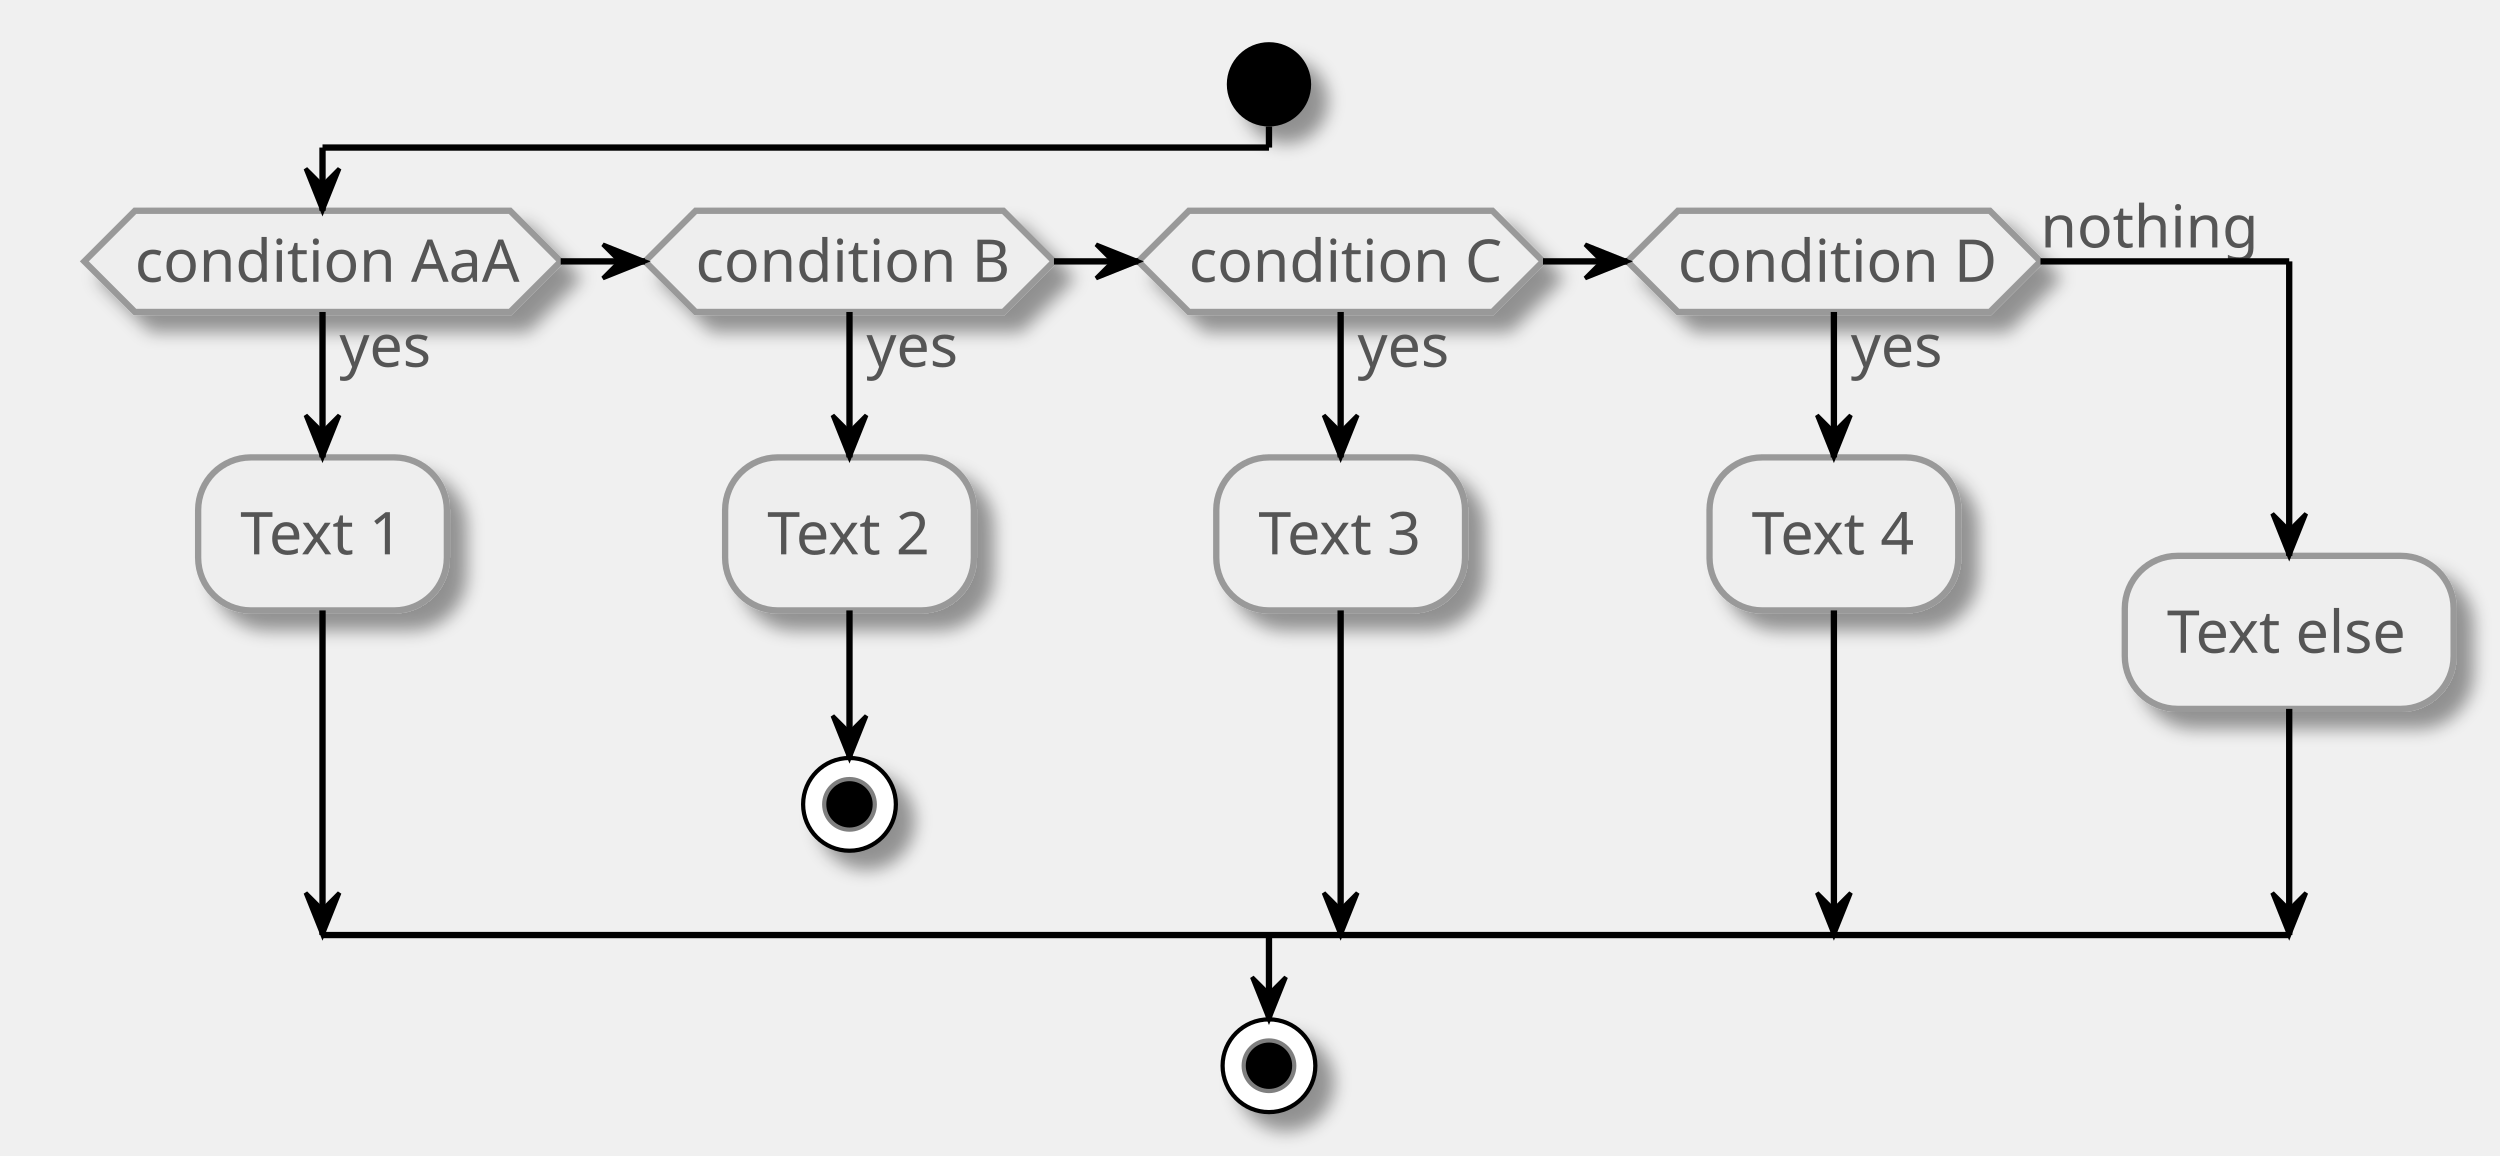
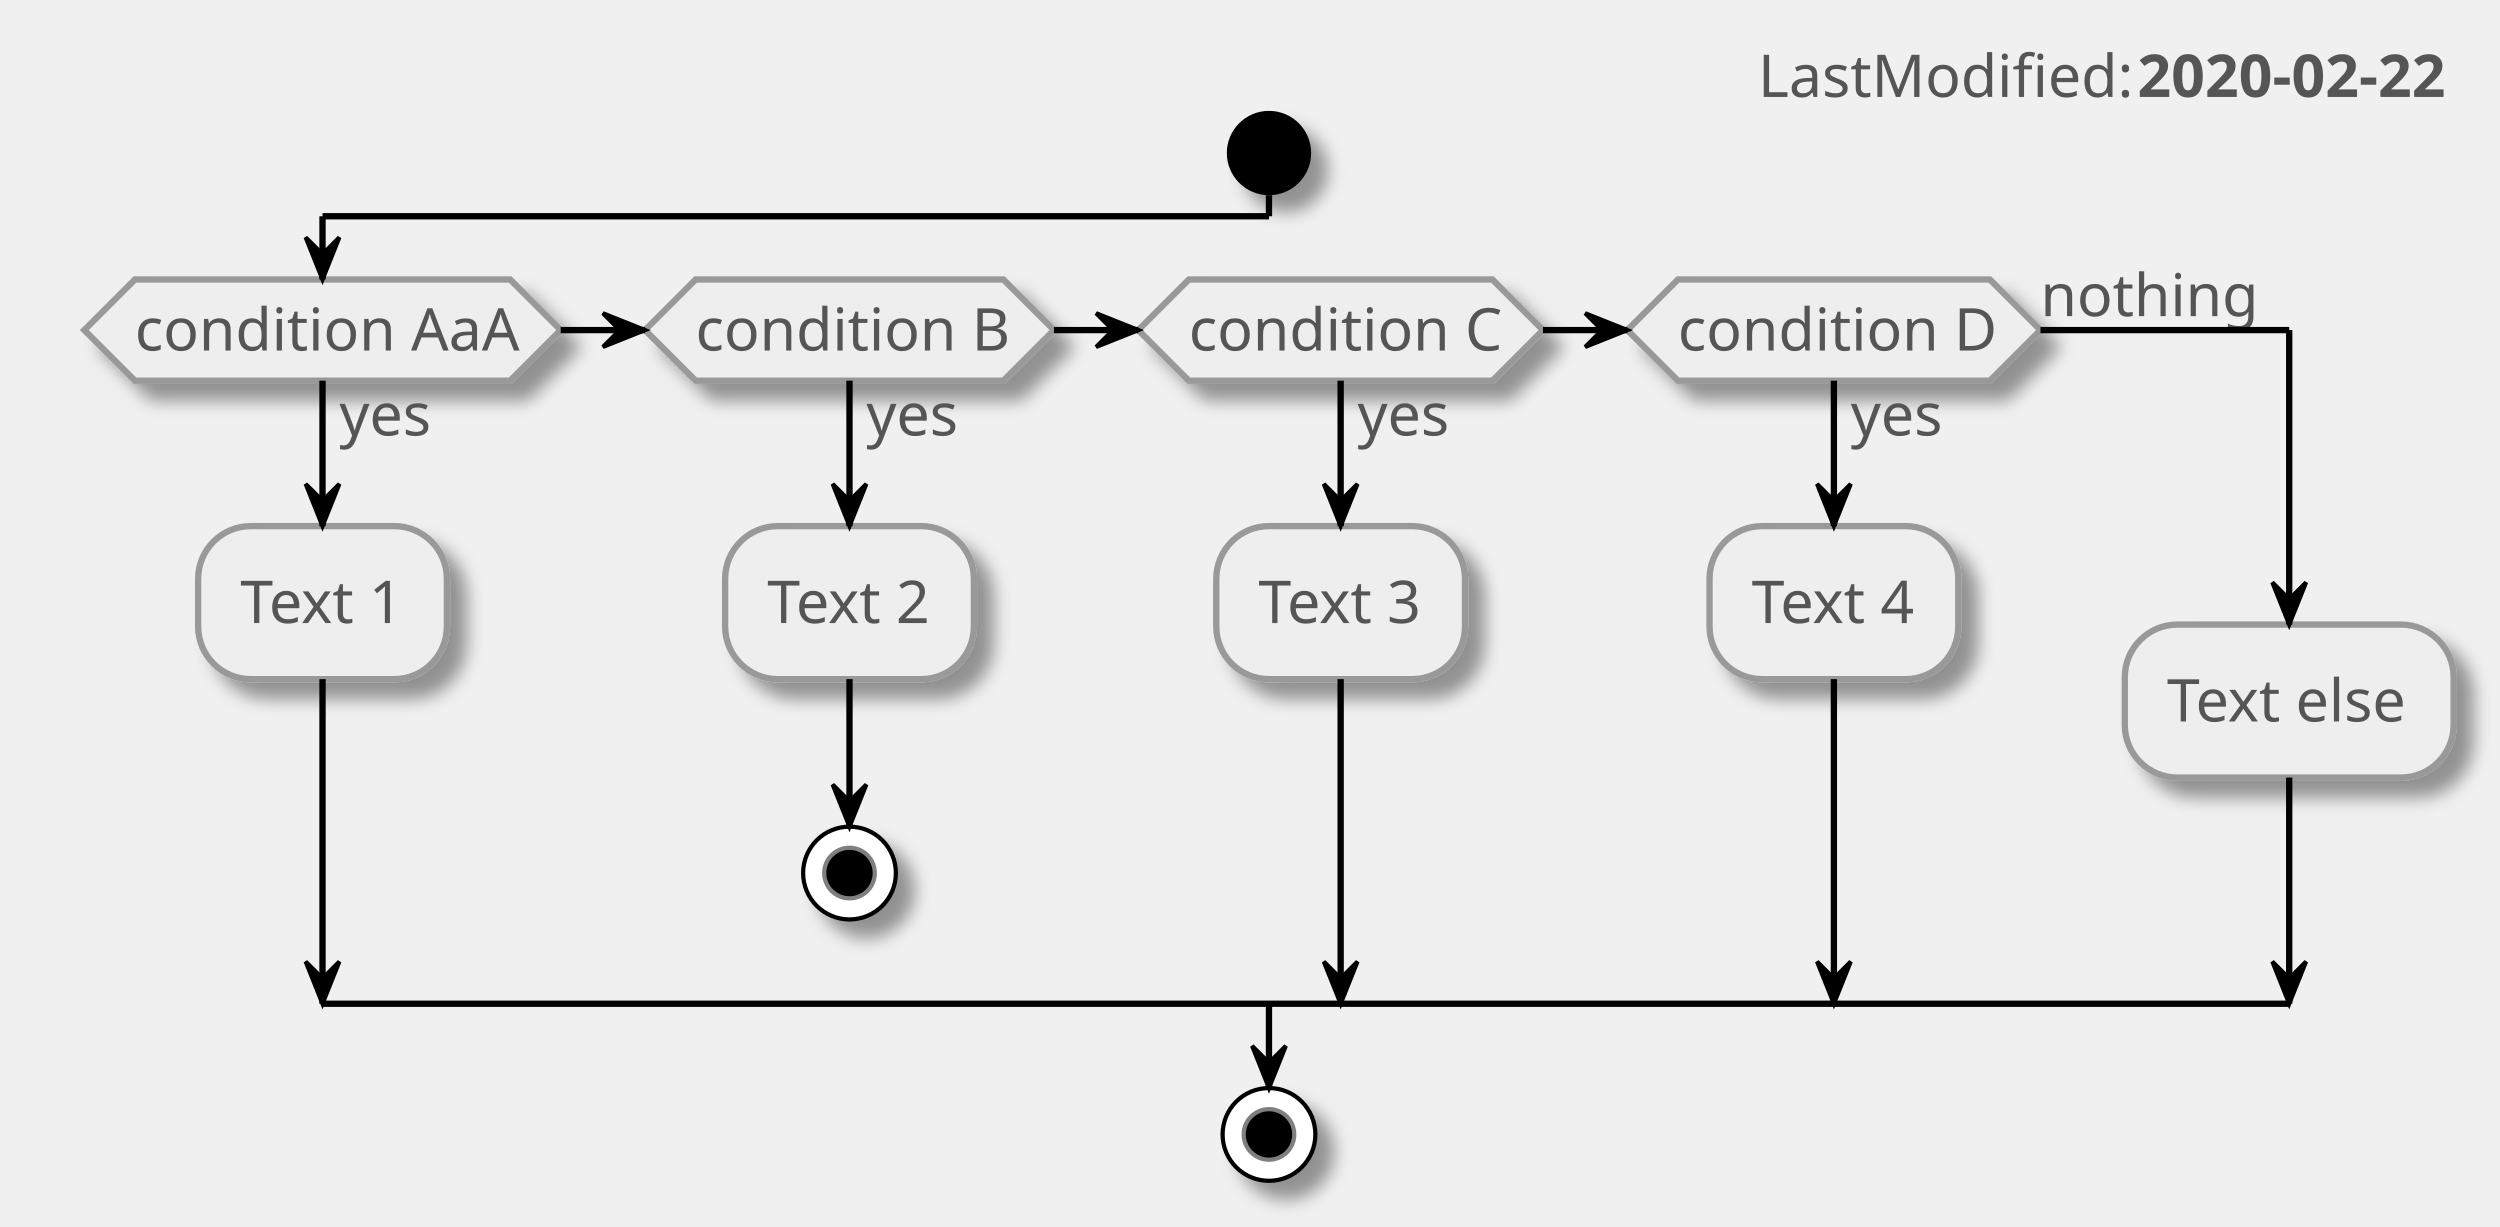
- <svg xmlns="http://www.w3.org/2000/svg" contentScriptType="application/ecmascript" contentStyleType="text/css" height="274px" preserveAspectRatio="none" style="width:593px;height:274px;" version="1.1" viewBox="0 0 593 274" width="593px" zoomAndPan="magnify">
+ <svg xmlns="http://www.w3.org/2000/svg" contentScriptType="application/ecmascript" contentStyleType="text/css" height="291px" preserveAspectRatio="none" style="width:593px;height:291px;" version="1.1" viewBox="0 0 593 291" width="593px" zoomAndPan="magnify">
  <defs>
-     <filter height="300%" id="f1o9we0n4lkjko" width="300%" x="-1" y="-1">
+     <filter height="300%" id="f1rofg7cheberm" width="300%" x="-1" y="-1">
      <feGaussianBlur result="blurOut" stdDeviation="2.0" />
      <feColorMatrix in="blurOut" result="blurOut2" type="matrix" values="0 0 0 0 0 0 0 0 0 0 0 0 0 0 0 0 0 0 .4 0" />
      <feOffset dx="4.0" dy="4.0" in="blurOut2" result="blurOut3" />
      <feBlend in="SourceGraphic" in2="blurOut3" mode="normal" />
    </filter>
  </defs>
  <g>
-     <ellipse cx="301" cy="20" fill="#000000" filter="url(#f1o9we0n4lkjko)" rx="10" ry="10" style="stroke: none; stroke-width: 1.0;" />
-     <polygon fill="#EEEEEE" filter="url(#f1o9we0n4lkjko)" points="32,50,121,50,133,62,121,74,32,74,20,62,32,50" style="stroke: #999999; stroke-width: 1.5;" />
-     <text fill="#555555" font-family="sans-serif" font-size="14" lengthAdjust="spacingAndGlyphs" textLength="22" x="80.5" y="86.995">yes</text>
-     <text fill="#555555" font-family="sans-serif" font-size="14" lengthAdjust="spacingAndGlyphs" textLength="89" x="32" y="66.847">condition AaA</text>
-     <rect fill="#EEEEEE" filter="url(#f1o9we0n4lkjko)" height="36.297" rx="12.5" ry="12.5" style="stroke: #999999; stroke-width: 1.5;" width="59" x="47" y="108.495" />
-     <text fill="#555555" font-family="sans-serif" font-size="14" lengthAdjust="spacingAndGlyphs" textLength="39" x="57" y="131.49">Text 1</text>
-     <polygon fill="#EEEEEE" filter="url(#f1o9we0n4lkjko)" points="165,50,238,50,250,62,238,74,165,74,153,62,165,50" style="stroke: #999999; stroke-width: 1.5;" />
-     <text fill="#555555" font-family="sans-serif" font-size="14" lengthAdjust="spacingAndGlyphs" textLength="22" x="205.5" y="86.995">yes</text>
-     <text fill="#555555" font-family="sans-serif" font-size="14" lengthAdjust="spacingAndGlyphs" textLength="73" x="165" y="66.847">condition B</text>
-     <rect fill="#EEEEEE" filter="url(#f1o9we0n4lkjko)" height="36.297" rx="12.5" ry="12.5" style="stroke: #999999; stroke-width: 1.5;" width="59" x="172" y="108.495" />
-     <text fill="#555555" font-family="sans-serif" font-size="14" lengthAdjust="spacingAndGlyphs" textLength="39" x="182" y="131.49">Text 2</text>
-     <ellipse cx="201.5" cy="190.792" fill="#FFFFFF" filter="url(#f1o9we0n4lkjko)" rx="11" ry="11" style="stroke: #000000; stroke-width: 1.0;" />
-     <ellipse cx="201.5" cy="190.792" fill="#000000" rx="6" ry="6" style="stroke: #7F7F7F; stroke-width: 1.0;" />
-     <polygon fill="#EEEEEE" filter="url(#f1o9we0n4lkjko)" points="282,50,354,50,366,62,354,74,282,74,270,62,282,50" style="stroke: #999999; stroke-width: 1.5;" />
-     <text fill="#555555" font-family="sans-serif" font-size="14" lengthAdjust="spacingAndGlyphs" textLength="22" x="322" y="86.995">yes</text>
-     <text fill="#555555" font-family="sans-serif" font-size="14" lengthAdjust="spacingAndGlyphs" textLength="72" x="282" y="66.847">condition C</text>
-     <rect fill="#EEEEEE" filter="url(#f1o9we0n4lkjko)" height="36.297" rx="12.5" ry="12.5" style="stroke: #999999; stroke-width: 1.5;" width="59" x="288.5" y="108.495" />
-     <text fill="#555555" font-family="sans-serif" font-size="14" lengthAdjust="spacingAndGlyphs" textLength="39" x="298.5" y="131.49">Text 3</text>
-     <polygon fill="#EEEEEE" filter="url(#f1o9we0n4lkjko)" points="398,50,472,50,484,62,472,74,398,74,386,62,398,50" style="stroke: #999999; stroke-width: 1.5;" />
-     <text fill="#555555" font-family="sans-serif" font-size="14" lengthAdjust="spacingAndGlyphs" textLength="22" x="439" y="86.995">yes</text>
-     <text fill="#555555" font-family="sans-serif" font-size="14" lengthAdjust="spacingAndGlyphs" textLength="74" x="398" y="66.847">condition D</text>
-     <text fill="#555555" font-family="sans-serif" font-size="14" lengthAdjust="spacingAndGlyphs" textLength="48" x="484" y="58.698">nothing</text>
-     <rect fill="#EEEEEE" filter="url(#f1o9we0n4lkjko)" height="36.297" rx="12.5" ry="12.5" style="stroke: #999999; stroke-width: 1.5;" width="59" x="405.5" y="108.495" />
-     <text fill="#555555" font-family="sans-serif" font-size="14" lengthAdjust="spacingAndGlyphs" textLength="39" x="415.5" y="131.49">Text 4</text>
-     <rect fill="#EEEEEE" filter="url(#f1o9we0n4lkjko)" height="36.297" rx="12.5" ry="12.5" style="stroke: #999999; stroke-width: 1.5;" width="78" x="504" y="131.847" />
-     <text fill="#555555" font-family="sans-serif" font-size="14" lengthAdjust="spacingAndGlyphs" textLength="58" x="514" y="154.842">Text else</text>
-     <ellipse cx="301" cy="252.792" fill="#FFFFFF" filter="url(#f1o9we0n4lkjko)" rx="11" ry="11" style="stroke: #000000; stroke-width: 1.0;" />
-     <ellipse cx="301" cy="252.792" fill="#000000" rx="6" ry="6" style="stroke: #7F7F7F; stroke-width: 1.0;" />
-     <line style="stroke: #000000; stroke-width: 1.5;" x1="201.5" x2="201.5" y1="144.792" y2="179.792" />
-     <polygon fill="#000000" points="197.5,169.792,201.5,179.792,205.5,169.792,201.5,173.792" style="stroke: #000000; stroke-width: 1.0;" />
-     <line style="stroke: #000000; stroke-width: 1.5;" x1="76.5" x2="76.5" y1="74" y2="108.495" />
-     <polygon fill="#000000" points="72.5,98.495,76.5,108.495,80.5,98.495,76.5,102.495" style="stroke: #000000; stroke-width: 1.0;" />
-     <line style="stroke: #000000; stroke-width: 1.5;" x1="76.5" x2="76.5" y1="144.792" y2="221.792" />
-     <polygon fill="#000000" points="72.5,211.792,76.5,221.792,80.5,211.792,76.5,215.792" style="stroke: #000000; stroke-width: 1.0;" />
-     <line style="stroke: #000000; stroke-width: 1.5;" x1="201.5" x2="201.5" y1="74" y2="108.495" />
-     <polygon fill="#000000" points="197.5,98.495,201.5,108.495,205.5,98.495,201.5,102.495" style="stroke: #000000; stroke-width: 1.0;" />
-     <line style="stroke: #000000; stroke-width: 1.5;" x1="318" x2="318" y1="74" y2="108.495" />
-     <polygon fill="#000000" points="314,98.495,318,108.495,322,98.495,318,102.495" style="stroke: #000000; stroke-width: 1.0;" />
-     <line style="stroke: #000000; stroke-width: 1.5;" x1="318" x2="318" y1="144.792" y2="221.792" />
-     <polygon fill="#000000" points="314,211.792,318,221.792,322,211.792,318,215.792" style="stroke: #000000; stroke-width: 1.0;" />
-     <line style="stroke: #000000; stroke-width: 1.5;" x1="435" x2="435" y1="74" y2="108.495" />
-     <polygon fill="#000000" points="431,98.495,435,108.495,439,98.495,435,102.495" style="stroke: #000000; stroke-width: 1.0;" />
-     <line style="stroke: #000000; stroke-width: 1.5;" x1="435" x2="435" y1="144.792" y2="221.792" />
-     <polygon fill="#000000" points="431,211.792,435,221.792,439,211.792,435,215.792" style="stroke: #000000; stroke-width: 1.0;" />
-     <line style="stroke: #000000; stroke-width: 1.5;" x1="133" x2="153" y1="62" y2="62" />
-     <polygon fill="#000000" points="143,58,153,62,143,66,147,62" style="stroke: #000000; stroke-width: 1.0;" />
-     <line style="stroke: #000000; stroke-width: 1.5;" x1="250" x2="270" y1="62" y2="62" />
-     <polygon fill="#000000" points="260,58,270,62,260,66,264,62" style="stroke: #000000; stroke-width: 1.0;" />
-     <line style="stroke: #000000; stroke-width: 1.5;" x1="366" x2="386" y1="62" y2="62" />
-     <polygon fill="#000000" points="376,58,386,62,376,66,380,62" style="stroke: #000000; stroke-width: 1.0;" />
-     <line style="stroke: #000000; stroke-width: 1.5;" x1="301" x2="301" y1="30" y2="35" />
-     <line style="stroke: #000000; stroke-width: 1.5;" x1="301" x2="76.5" y1="35" y2="35" />
-     <line style="stroke: #000000; stroke-width: 1.5;" x1="76.5" x2="76.5" y1="35" y2="50" />
-     <polygon fill="#000000" points="72.5,40,76.5,50,80.5,40,76.5,44" style="stroke: #000000; stroke-width: 1.0;" />
-     <line style="stroke: #000000; stroke-width: 1.5;" x1="484" x2="543" y1="62" y2="62" />
-     <line style="stroke: #000000; stroke-width: 1.5;" x1="543" x2="543" y1="62" y2="131.847" />
-     <polygon fill="#000000" points="539,121.847,543,131.847,547,121.847,543,125.847" style="stroke: #000000; stroke-width: 1.0;" />
-     <line style="stroke: #000000; stroke-width: 1.5;" x1="543" x2="543" y1="168.144" y2="221.792" />
-     <polygon fill="#000000" points="539,211.792,543,221.792,547,211.792,543,215.792" style="stroke: #000000; stroke-width: 1.0;" />
-     <line style="stroke: #000000; stroke-width: 1.5;" x1="76.5" x2="543" y1="221.792" y2="221.792" />
-     <line style="stroke: #000000; stroke-width: 1.5;" x1="301" x2="301" y1="221.792" y2="241.792" />
-     <polygon fill="#000000" points="297,231.792,301,241.792,305,231.792,301,235.792" style="stroke: #000000; stroke-width: 1.0;" />
+     <text fill="#555555" font-family="sans-serif" font-size="14" lengthAdjust="spacingAndGlyphs" textLength="86" x="417" y="22.995">LastModified:</text>
+     <text fill="#555555" font-family="sans-serif" font-size="14" font-weight="bold" lengthAdjust="spacingAndGlyphs" textLength="74" x="507" y="22.995">2020-02-22</text>
+     <ellipse cx="301" cy="36.297" fill="#000000" filter="url(#f1rofg7cheberm)" rx="10" ry="10" style="stroke: none; stroke-width: 1.0;" />
+     <polygon fill="#EEEEEE" filter="url(#f1rofg7cheberm)" points="32,66.297,121,66.297,133,78.297,121,90.297,32,90.297,20,78.297,32,66.297" style="stroke: #999999; stroke-width: 1.5;" />
+     <text fill="#555555" font-family="sans-serif" font-size="14" lengthAdjust="spacingAndGlyphs" textLength="22" x="80.5" y="103.292">yes</text>
+     <text fill="#555555" font-family="sans-serif" font-size="14" lengthAdjust="spacingAndGlyphs" textLength="89" x="32" y="83.144">condition AaA</text>
+     <rect fill="#EEEEEE" filter="url(#f1rofg7cheberm)" height="36.297" rx="12.5" ry="12.5" style="stroke: #999999; stroke-width: 1.5;" width="59" x="47" y="124.792" />
+     <text fill="#555555" font-family="sans-serif" font-size="14" lengthAdjust="spacingAndGlyphs" textLength="39" x="57" y="147.787">Text 1</text>
+     <polygon fill="#EEEEEE" filter="url(#f1rofg7cheberm)" points="165,66.297,238,66.297,250,78.297,238,90.297,165,90.297,153,78.297,165,66.297" style="stroke: #999999; stroke-width: 1.5;" />
+     <text fill="#555555" font-family="sans-serif" font-size="14" lengthAdjust="spacingAndGlyphs" textLength="22" x="205.5" y="103.292">yes</text>
+     <text fill="#555555" font-family="sans-serif" font-size="14" lengthAdjust="spacingAndGlyphs" textLength="73" x="165" y="83.144">condition B</text>
+     <rect fill="#EEEEEE" filter="url(#f1rofg7cheberm)" height="36.297" rx="12.5" ry="12.5" style="stroke: #999999; stroke-width: 1.5;" width="59" x="172" y="124.792" />
+     <text fill="#555555" font-family="sans-serif" font-size="14" lengthAdjust="spacingAndGlyphs" textLength="39" x="182" y="147.787">Text 2</text>
+     <ellipse cx="201.5" cy="207.089" fill="#FFFFFF" filter="url(#f1rofg7cheberm)" rx="11" ry="11" style="stroke: #000000; stroke-width: 1.0;" />
+     <ellipse cx="201.5" cy="207.089" fill="#000000" rx="6" ry="6" style="stroke: #7F7F7F; stroke-width: 1.0;" />
+     <polygon fill="#EEEEEE" filter="url(#f1rofg7cheberm)" points="282,66.297,354,66.297,366,78.297,354,90.297,282,90.297,270,78.297,282,66.297" style="stroke: #999999; stroke-width: 1.5;" />
+     <text fill="#555555" font-family="sans-serif" font-size="14" lengthAdjust="spacingAndGlyphs" textLength="22" x="322" y="103.292">yes</text>
+     <text fill="#555555" font-family="sans-serif" font-size="14" lengthAdjust="spacingAndGlyphs" textLength="72" x="282" y="83.144">condition C</text>
+     <rect fill="#EEEEEE" filter="url(#f1rofg7cheberm)" height="36.297" rx="12.5" ry="12.5" style="stroke: #999999; stroke-width: 1.5;" width="59" x="288.5" y="124.792" />
+     <text fill="#555555" font-family="sans-serif" font-size="14" lengthAdjust="spacingAndGlyphs" textLength="39" x="298.5" y="147.787">Text 3</text>
+     <polygon fill="#EEEEEE" filter="url(#f1rofg7cheberm)" points="398,66.297,472,66.297,484,78.297,472,90.297,398,90.297,386,78.297,398,66.297" style="stroke: #999999; stroke-width: 1.5;" />
+     <text fill="#555555" font-family="sans-serif" font-size="14" lengthAdjust="spacingAndGlyphs" textLength="22" x="439" y="103.292">yes</text>
+     <text fill="#555555" font-family="sans-serif" font-size="14" lengthAdjust="spacingAndGlyphs" textLength="74" x="398" y="83.144">condition D</text>
+     <text fill="#555555" font-family="sans-serif" font-size="14" lengthAdjust="spacingAndGlyphs" textLength="48" x="484" y="74.995">nothing</text>
+     <rect fill="#EEEEEE" filter="url(#f1rofg7cheberm)" height="36.297" rx="12.5" ry="12.5" style="stroke: #999999; stroke-width: 1.5;" width="59" x="405.5" y="124.792" />
+     <text fill="#555555" font-family="sans-serif" font-size="14" lengthAdjust="spacingAndGlyphs" textLength="39" x="415.5" y="147.787">Text 4</text>
+     <rect fill="#EEEEEE" filter="url(#f1rofg7cheberm)" height="36.297" rx="12.5" ry="12.5" style="stroke: #999999; stroke-width: 1.5;" width="78" x="504" y="148.144" />
+     <text fill="#555555" font-family="sans-serif" font-size="14" lengthAdjust="spacingAndGlyphs" textLength="58" x="514" y="171.139">Text else</text>
+     <ellipse cx="301" cy="269.089" fill="#FFFFFF" filter="url(#f1rofg7cheberm)" rx="11" ry="11" style="stroke: #000000; stroke-width: 1.0;" />
+     <ellipse cx="301" cy="269.089" fill="#000000" rx="6" ry="6" style="stroke: #7F7F7F; stroke-width: 1.0;" />
+     <line style="stroke: #000000; stroke-width: 1.5;" x1="201.5" x2="201.5" y1="161.089" y2="196.089" />
+     <polygon fill="#000000" points="197.5,186.089,201.5,196.089,205.5,186.089,201.5,190.089" style="stroke: #000000; stroke-width: 1.0;" />
+     <line style="stroke: #000000; stroke-width: 1.5;" x1="76.5" x2="76.5" y1="90.297" y2="124.792" />
+     <polygon fill="#000000" points="72.5,114.792,76.5,124.792,80.5,114.792,76.5,118.792" style="stroke: #000000; stroke-width: 1.0;" />
+     <line style="stroke: #000000; stroke-width: 1.5;" x1="76.5" x2="76.5" y1="161.089" y2="238.089" />
+     <polygon fill="#000000" points="72.5,228.089,76.5,238.089,80.5,228.089,76.5,232.089" style="stroke: #000000; stroke-width: 1.0;" />
+     <line style="stroke: #000000; stroke-width: 1.5;" x1="201.5" x2="201.5" y1="90.297" y2="124.792" />
+     <polygon fill="#000000" points="197.5,114.792,201.5,124.792,205.5,114.792,201.5,118.792" style="stroke: #000000; stroke-width: 1.0;" />
+     <line style="stroke: #000000; stroke-width: 1.5;" x1="318" x2="318" y1="90.297" y2="124.792" />
+     <polygon fill="#000000" points="314,114.792,318,124.792,322,114.792,318,118.792" style="stroke: #000000; stroke-width: 1.0;" />
+     <line style="stroke: #000000; stroke-width: 1.5;" x1="318" x2="318" y1="161.089" y2="238.089" />
+     <polygon fill="#000000" points="314,228.089,318,238.089,322,228.089,318,232.089" style="stroke: #000000; stroke-width: 1.0;" />
+     <line style="stroke: #000000; stroke-width: 1.5;" x1="435" x2="435" y1="90.297" y2="124.792" />
+     <polygon fill="#000000" points="431,114.792,435,124.792,439,114.792,435,118.792" style="stroke: #000000; stroke-width: 1.0;" />
+     <line style="stroke: #000000; stroke-width: 1.5;" x1="435" x2="435" y1="161.089" y2="238.089" />
+     <polygon fill="#000000" points="431,228.089,435,238.089,439,228.089,435,232.089" style="stroke: #000000; stroke-width: 1.0;" />
+     <line style="stroke: #000000; stroke-width: 1.5;" x1="133" x2="153" y1="78.297" y2="78.297" />
+     <polygon fill="#000000" points="143,74.297,153,78.297,143,82.297,147,78.297" style="stroke: #000000; stroke-width: 1.0;" />
+     <line style="stroke: #000000; stroke-width: 1.5;" x1="250" x2="270" y1="78.297" y2="78.297" />
+     <polygon fill="#000000" points="260,74.297,270,78.297,260,82.297,264,78.297" style="stroke: #000000; stroke-width: 1.0;" />
+     <line style="stroke: #000000; stroke-width: 1.5;" x1="366" x2="386" y1="78.297" y2="78.297" />
+     <polygon fill="#000000" points="376,74.297,386,78.297,376,82.297,380,78.297" style="stroke: #000000; stroke-width: 1.0;" />
+     <line style="stroke: #000000; stroke-width: 1.5;" x1="301" x2="301" y1="46.297" y2="51.297" />
+     <line style="stroke: #000000; stroke-width: 1.5;" x1="301" x2="76.5" y1="51.297" y2="51.297" />
+     <line style="stroke: #000000; stroke-width: 1.5;" x1="76.5" x2="76.5" y1="51.297" y2="66.297" />
+     <polygon fill="#000000" points="72.5,56.297,76.5,66.297,80.5,56.297,76.5,60.297" style="stroke: #000000; stroke-width: 1.0;" />
+     <line style="stroke: #000000; stroke-width: 1.5;" x1="484" x2="543" y1="78.297" y2="78.297" />
+     <line style="stroke: #000000; stroke-width: 1.5;" x1="543" x2="543" y1="78.297" y2="148.144" />
+     <polygon fill="#000000" points="539,138.144,543,148.144,547,138.144,543,142.144" style="stroke: #000000; stroke-width: 1.0;" />
+     <line style="stroke: #000000; stroke-width: 1.5;" x1="543" x2="543" y1="184.44" y2="238.089" />
+     <polygon fill="#000000" points="539,228.089,543,238.089,547,228.089,543,232.089" style="stroke: #000000; stroke-width: 1.0;" />
+     <line style="stroke: #000000; stroke-width: 1.5;" x1="76.5" x2="543" y1="238.089" y2="238.089" />
+     <line style="stroke: #000000; stroke-width: 1.5;" x1="301" x2="301" y1="238.089" y2="258.089" />
+     <polygon fill="#000000" points="297,248.089,301,258.089,305,248.089,301,252.089" style="stroke: #000000; stroke-width: 1.0;" />
  </g>
</svg>
